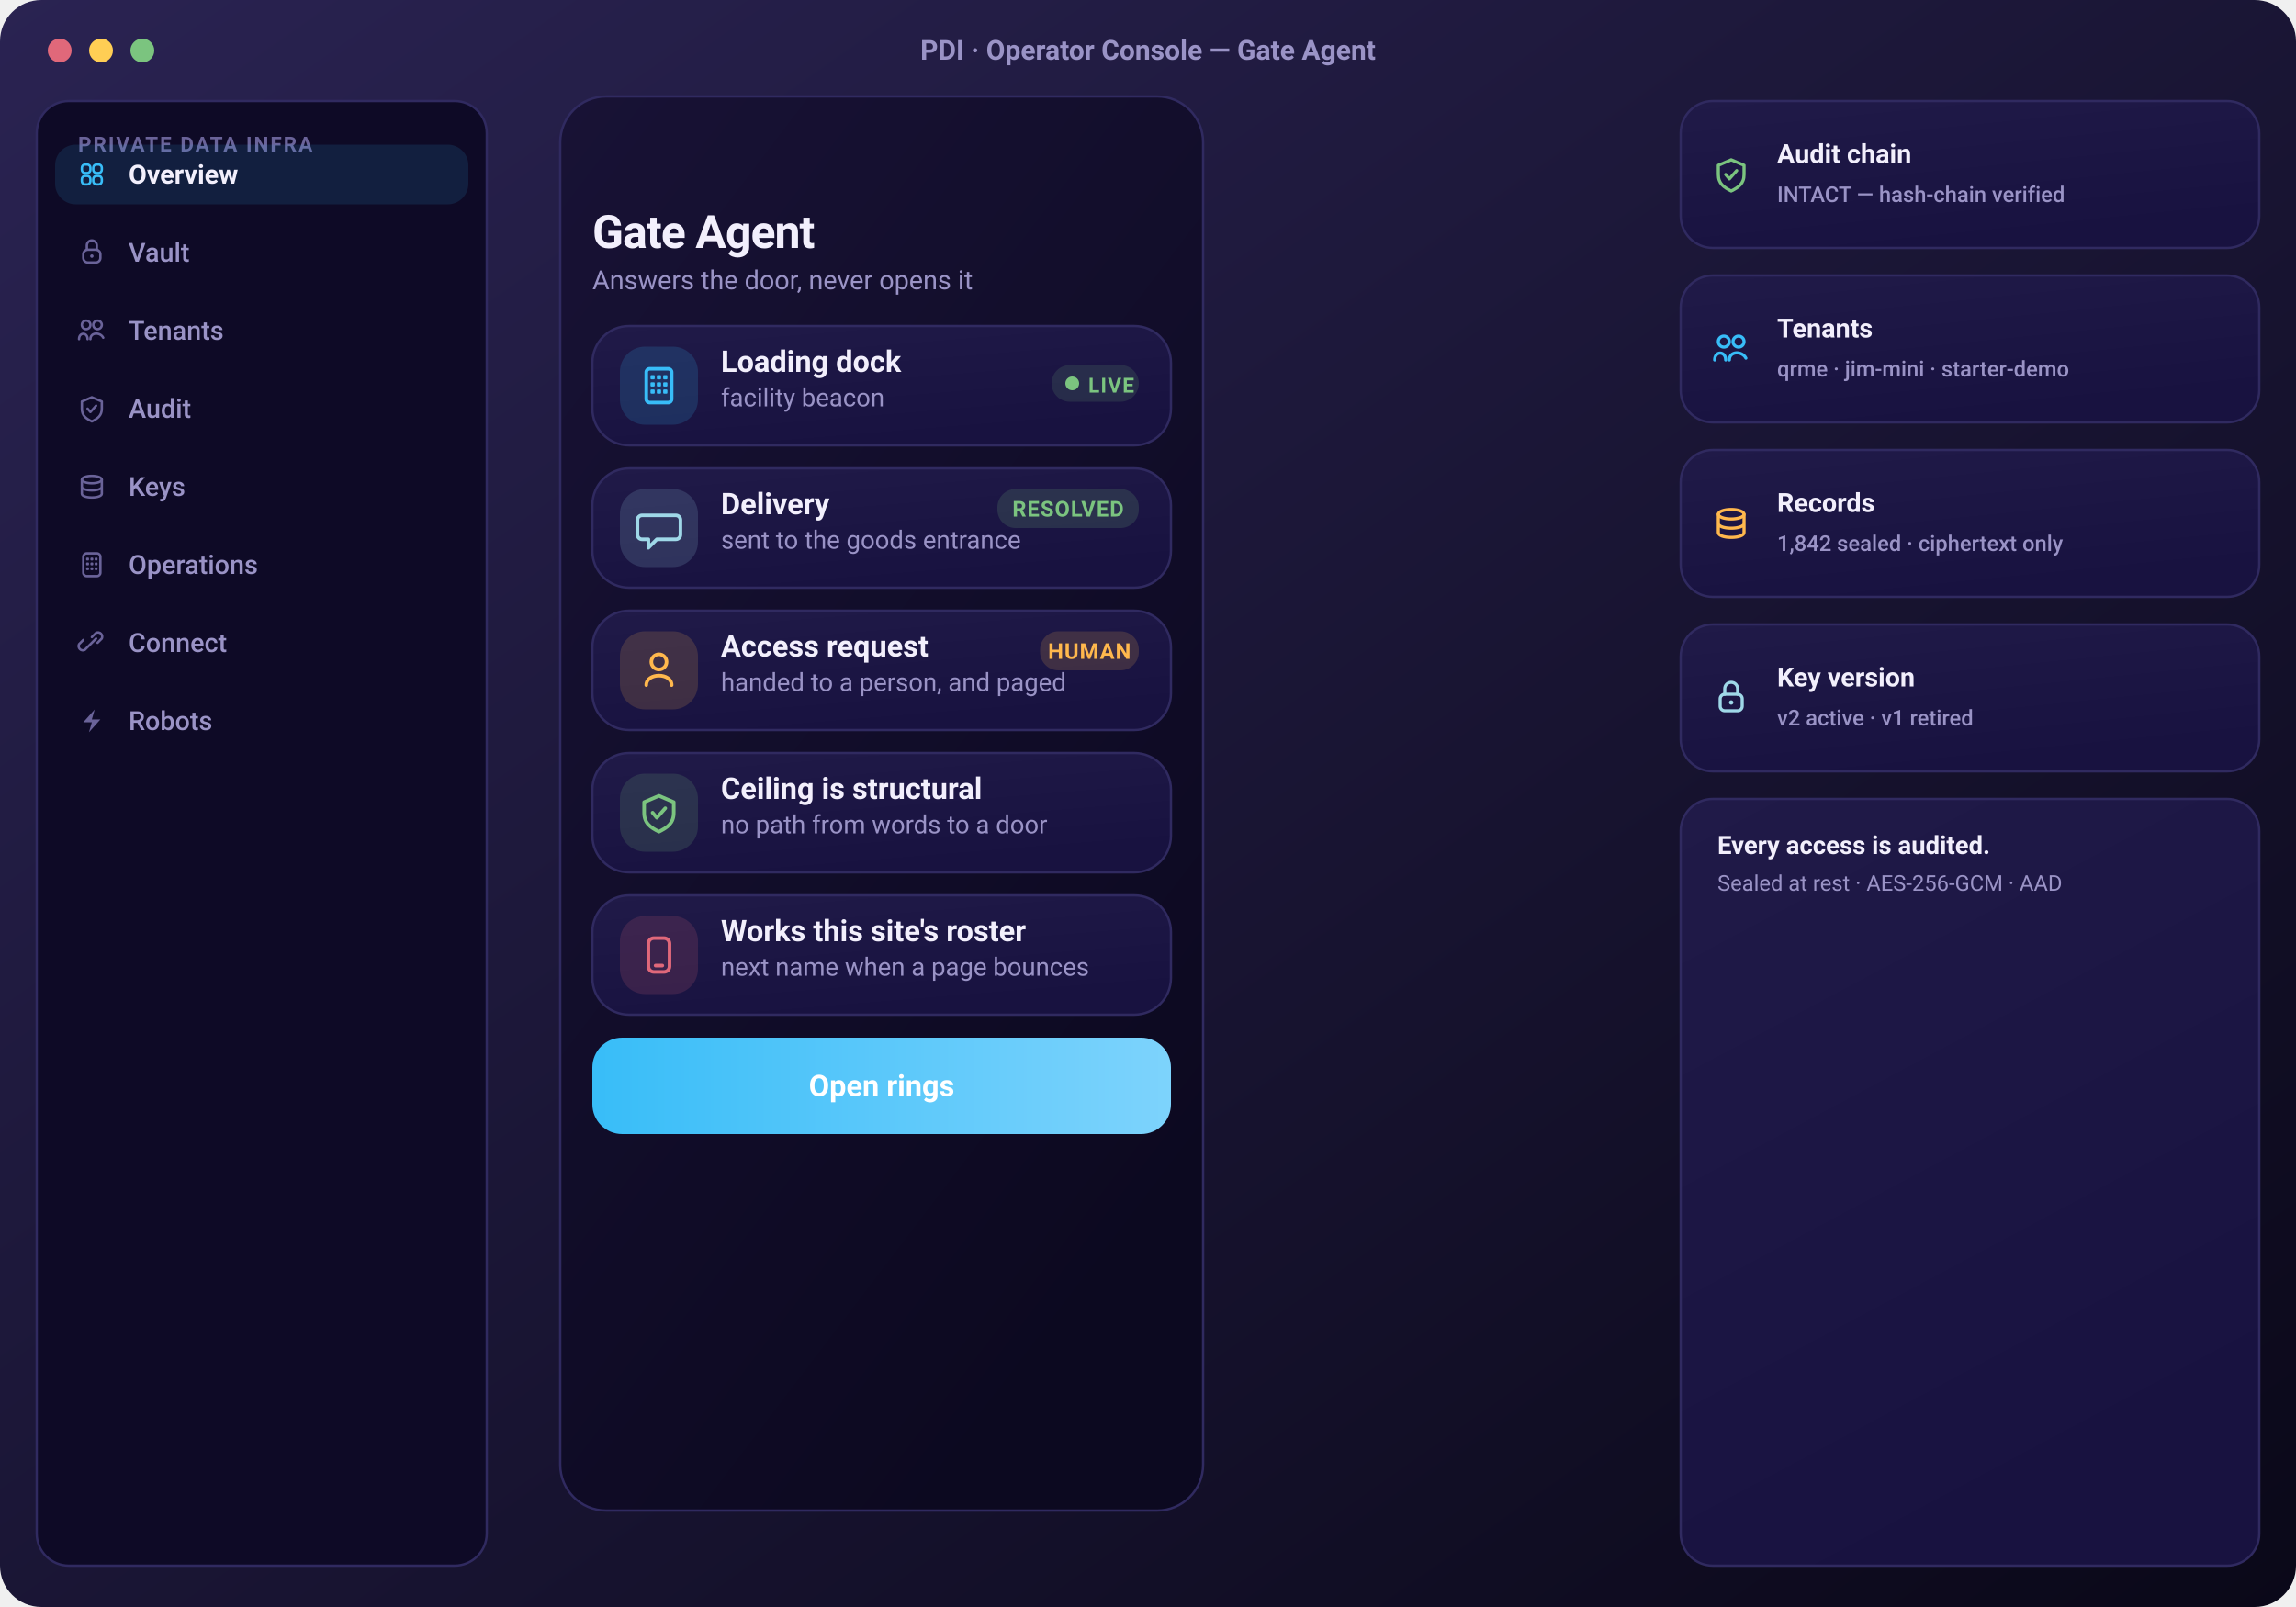
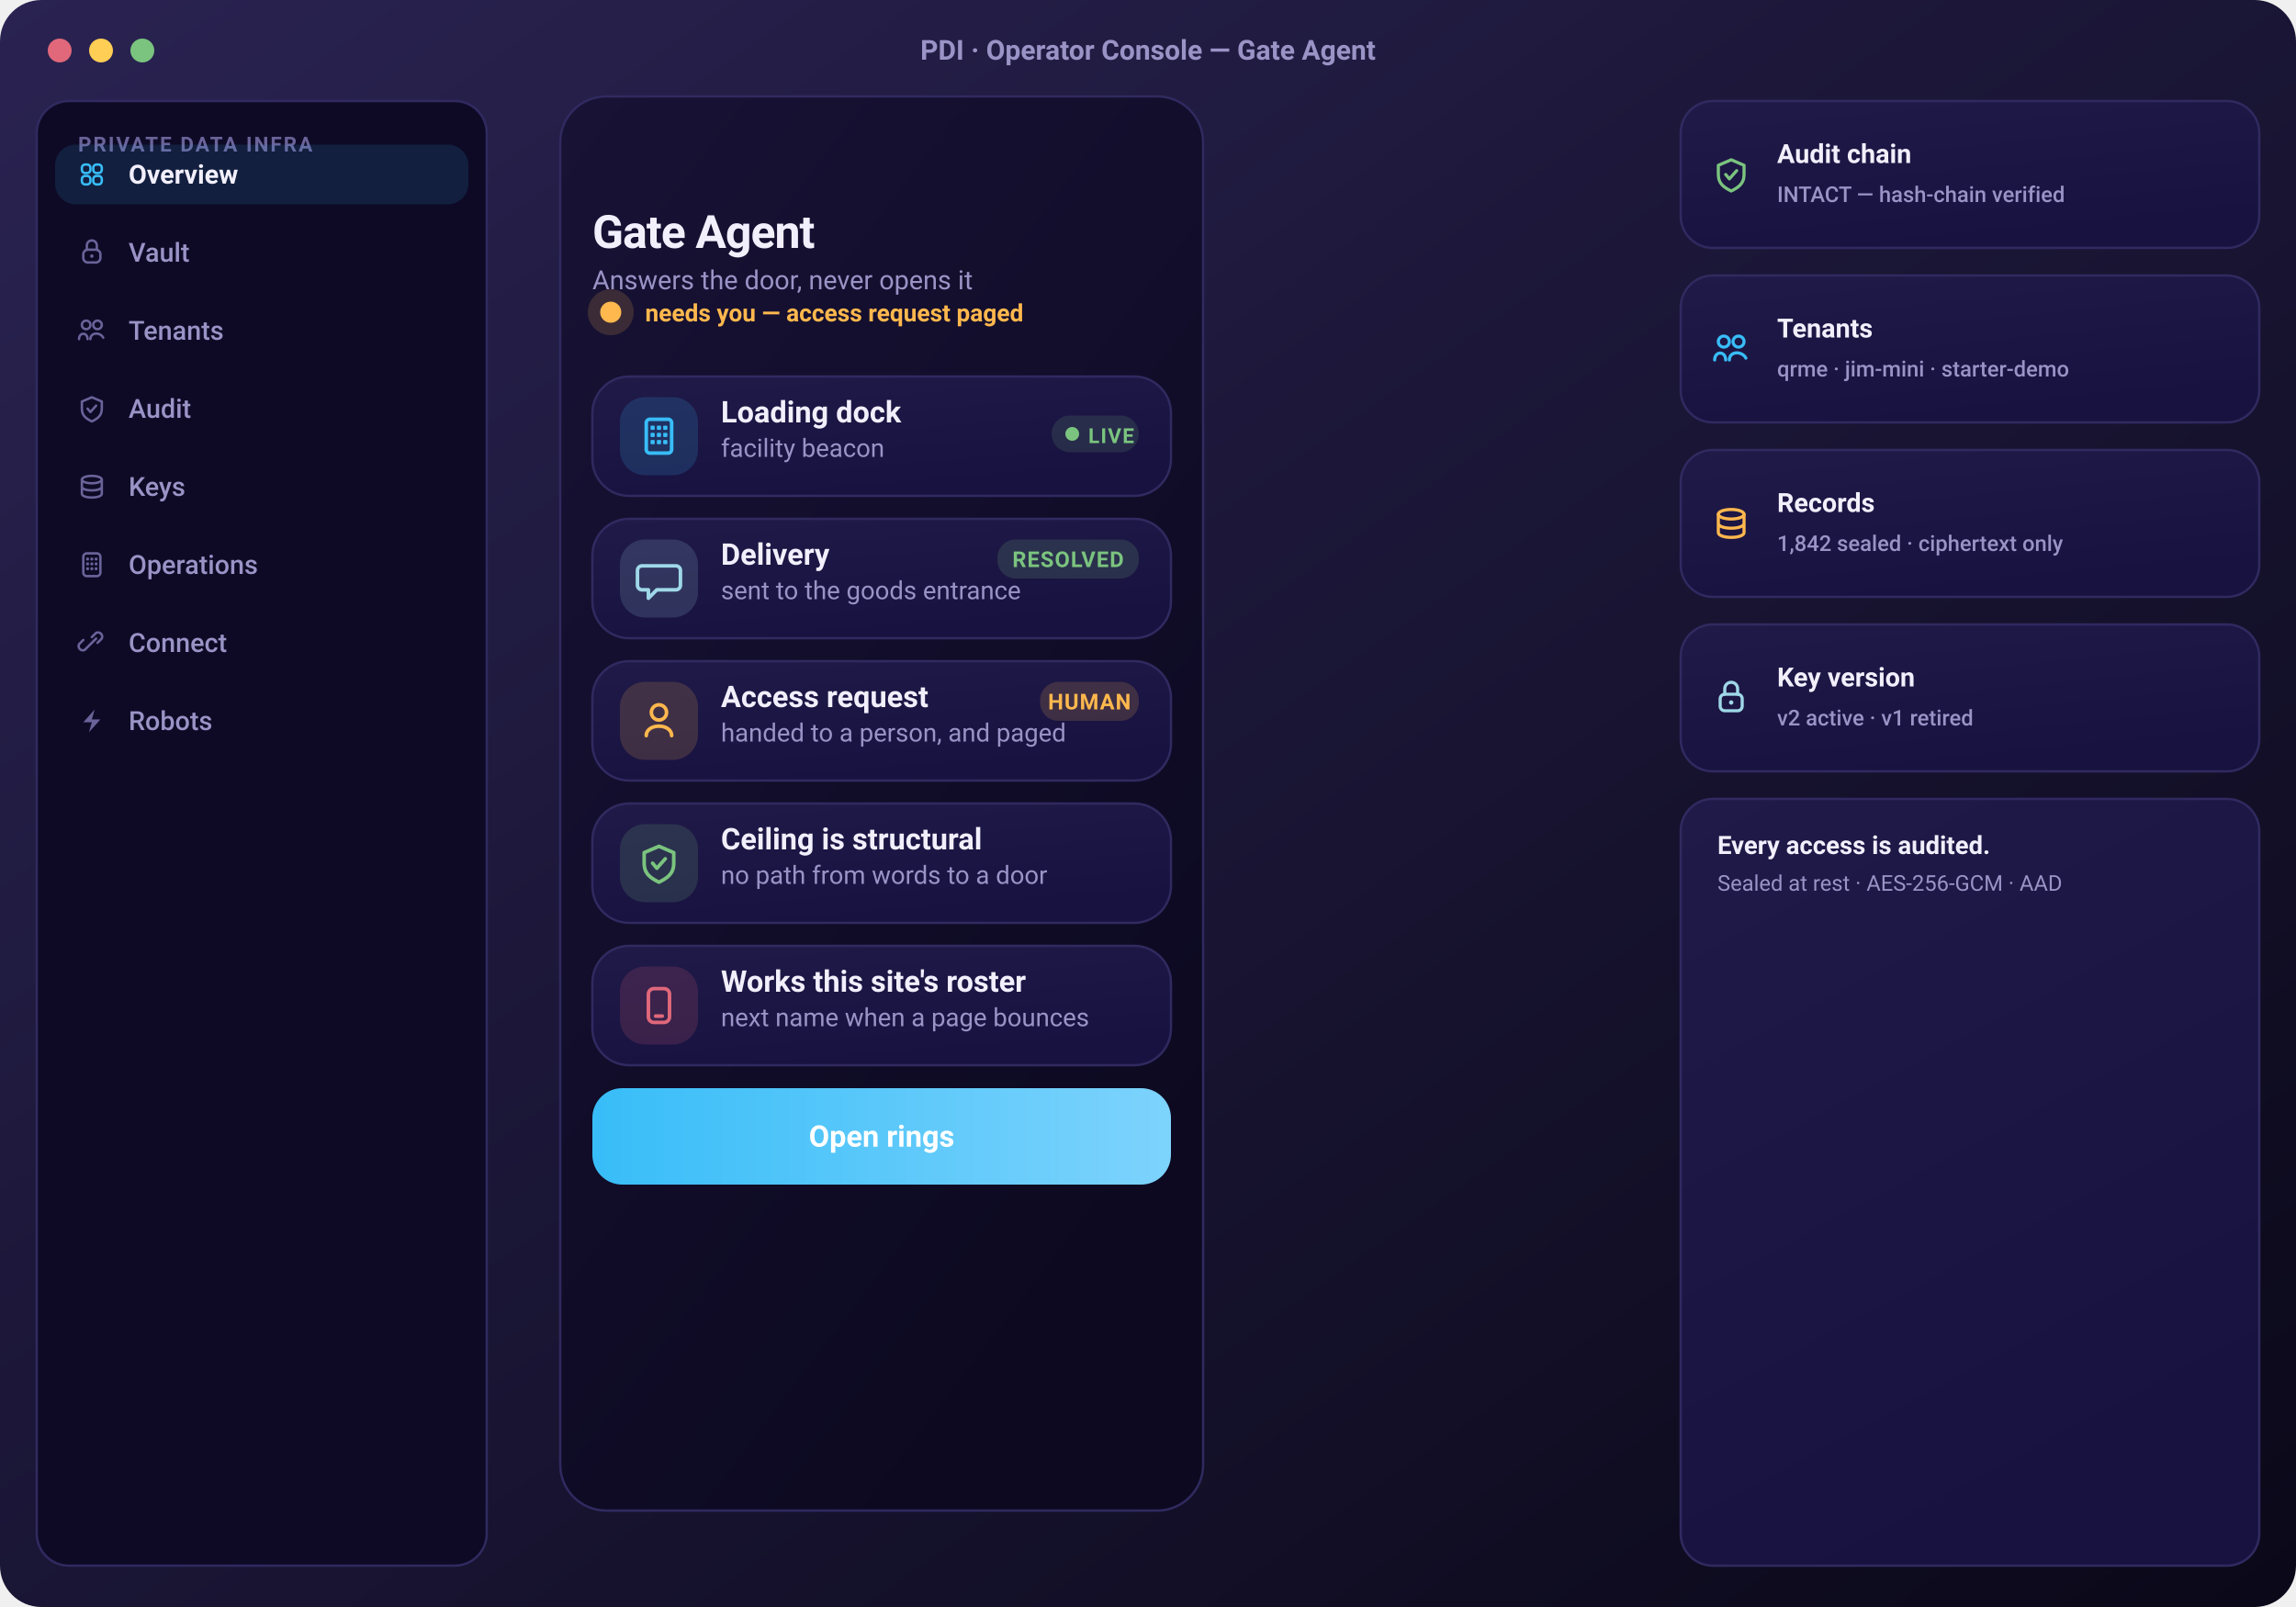
<svg xmlns="http://www.w3.org/2000/svg" width="1000" height="700" viewBox="0 0 1000 700" role="img" aria-label="Gate Agent console screen">
  <defs>
    <linearGradient id="gScr" x1="0" y1="0" x2="0.6" y2="1">
      <stop offset="0" stop-color="#181235" />
      <stop offset="1" stop-color="#0c0920" />
    </linearGradient>
    <linearGradient id="gFrame" x1="0" y1="0" x2="1" y2="1">
      <stop offset="0" stop-color="#2a2352" />
      <stop offset="1" stop-color="#0a0818" />
    </linearGradient>
    <linearGradient id="gCard" x1="0" y1="0" x2="0.4" y2="1">
      <stop offset="0" stop-color="#201a48" />
      <stop offset="1" stop-color="#181240" />
    </linearGradient>
    <linearGradient id="gBrand" x1="0" y1="0" x2="1" y2="0">
      <stop offset="0" stop-color="#38bdf8" />
      <stop offset="1" stop-color="#7dd3fc" />
    </linearGradient>
    <linearGradient id="gAmber" x1="0" y1="0" x2="1" y2="0">
      <stop offset="0" stop-color="#ffb84d" />
      <stop offset="1" stop-color="#ffd27a" />
    </linearGradient>
    <linearGradient id="mV" x1="0" y1="0" x2="1" y2="0">
      <stop offset="0" stop-color="#38bdf8" />
      <stop offset="1" stop-color="#7dd3fc" />
    </linearGradient>
    <linearGradient id="mA" x1="0" y1="0" x2="1" y2="0">
      <stop offset="0" stop-color="#ffb84d" />
      <stop offset="1" stop-color="#ff9f45" />
    </linearGradient>
    <linearGradient id="mG" x1="0" y1="0" x2="1" y2="0">
      <stop offset="0" stop-color="#5fb87a" />
      <stop offset="1" stop-color="#7bc47f" />
    </linearGradient>
    <linearGradient id="mC" x1="0" y1="0" x2="1" y2="0">
      <stop offset="0" stop-color="#6bb6d6" />
      <stop offset="1" stop-color="#9fd8e8" />
    </linearGradient>
    <radialGradient id="orb" cx="36%" cy="30%" r="78%">
      <stop offset="0" stop-color="#cbeeff" />
      <stop offset="38%" stop-color="#38bdf8" />
      <stop offset="78%" stop-color="#1f6fb2" />
      <stop offset="100%" stop-color="#0b2438" />
    </radialGradient>
    <radialGradient id="glow" cx="50%" cy="50%" r="50%">
      <stop offset="0" stop-color="#38bdf8" stop-opacity="0.5" />
      <stop offset="1" stop-color="#38bdf8" stop-opacity="0" />
    </radialGradient>
  </defs>
  <rect x="0.0" y="0.0" width="1000.0" height="700.0" rx="18" fill="url(#gFrame)" />
  <circle cx="26" cy="22" r="5.2" fill="#e0687a" />
  <circle cx="44" cy="22" r="5.2" fill="#ffce54" />
  <circle cx="62" cy="22" r="5.2" fill="#7bc47f" />
  <text x="500.0" y="26.0" font-family="-apple-system,BlinkMacSystemFont,'SF Pro Display','SF Pro Text','Segoe UI',Roboto,system-ui,sans-serif" font-size="12" font-weight="600" fill="#9a93c6" text-anchor="middle">PDI · Operator Console — Gate Agent</text>
  <rect x="16.0" y="44.0" width="196.0" height="638.0" rx="14" fill="#0e0a26" stroke="#302a60" stroke-width="1" />
  <text x="34.0" y="66.0" font-family="-apple-system,BlinkMacSystemFont,'SF Pro Display','SF Pro Text','Segoe UI',Roboto,system-ui,sans-serif" font-size="9" font-weight="700" fill="#6a6399" text-anchor="start" letter-spacing="0.8">PRIVATE DATA INFRA</text>
  <rect x="24.0" y="63.0" width="180.0" height="26.0" rx="9" fill="rgba(56,189,248,0.12)" />
  <rect x="35.66" y="71.66" width="3.72" height="3.72" rx="1.4" fill="none" stroke="#38bdf8" stroke-width="1.05" stroke-linecap="round" stroke-linejoin="round" />
  <rect x="40.62" y="71.66" width="3.72" height="3.72" rx="1.4" fill="none" stroke="#38bdf8" stroke-width="1.05" stroke-linecap="round" stroke-linejoin="round" />
  <rect x="35.66" y="76.62" width="3.72" height="3.72" rx="1.4" fill="none" stroke="#38bdf8" stroke-width="1.05" stroke-linecap="round" stroke-linejoin="round" />
  <rect x="40.62" y="76.62" width="3.72" height="3.72" rx="1.4" fill="none" stroke="#38bdf8" stroke-width="1.05" stroke-linecap="round" stroke-linejoin="round" />
  <text x="56.0" y="80.0" font-family="-apple-system,BlinkMacSystemFont,'SF Pro Display','SF Pro Text','Segoe UI',Roboto,system-ui,sans-serif" font-size="11.5" font-weight="650" fill="#f2effc" text-anchor="start">Overview</text>
  <rect x="36.28" y="108.76" width="7.44" height="5.58" rx="2" fill="none" stroke="#6a6399" stroke-width="1.05" stroke-linecap="round" stroke-linejoin="round" />
  <path d="M37.83 108.76 v-1.86 a2.17 2.17 0 0 1 4.34 0 v1.86" fill="none" stroke="#6a6399" stroke-width="1.05" stroke-linecap="round" stroke-linejoin="round" />
  <circle cx="40" cy="111.55" r="0.744" fill="#6a6399" />
  <text x="56.0" y="114.0" font-family="-apple-system,BlinkMacSystemFont,'SF Pro Display','SF Pro Text','Segoe UI',Roboto,system-ui,sans-serif" font-size="11.5" font-weight="500" fill="#9a93c6" text-anchor="start">Vault</text>
  <circle cx="37.52" cy="141.52" r="1.86" fill="none" stroke="#6a6399" stroke-width="1.05" stroke-linecap="round" stroke-linejoin="round" />
  <circle cx="42.48" cy="141.52" r="1.86" fill="none" stroke="#6a6399" stroke-width="1.05" stroke-linecap="round" stroke-linejoin="round" />
  <path d="M34.42 147.72 c0 -3.1 3.72 -3.1 3.72 0 M39.38 147.72 c0 -3.1 4.34 -3.1 5.58 -0.62" fill="none" stroke="#6a6399" stroke-width="1.05" stroke-linecap="round" stroke-linejoin="round" />
  <text x="56.0" y="148.0" font-family="-apple-system,BlinkMacSystemFont,'SF Pro Display','SF Pro Text','Segoe UI',Roboto,system-ui,sans-serif" font-size="11.5" font-weight="500" fill="#9a93c6" text-anchor="start">Tenants</text>
  <path d="M40 173.04 l4.34 1.86 v3.1 c0 3.1 -1.86 4.34 -4.34 5.58 c-2.48 -1.24 -4.34 -2.48 -4.34 -5.58 v-3.1 Z" fill="none" stroke="#6a6399" stroke-width="1.05" stroke-linecap="round" stroke-linejoin="round" />
  <path d="M38.14 178 l1.24 1.488 2.48 -2.79" fill="none" stroke="#6a6399" stroke-width="1.05" stroke-linecap="round" stroke-linejoin="round" />
  <text x="56.0" y="182.0" font-family="-apple-system,BlinkMacSystemFont,'SF Pro Display','SF Pro Text','Segoe UI',Roboto,system-ui,sans-serif" font-size="11.5" font-weight="500" fill="#9a93c6" text-anchor="start">Audit</text>
  <ellipse cx="40" cy="208.9" rx="4.34" ry="1.612" fill="none" stroke="#6a6399" stroke-width="1.05" stroke-linecap="round" stroke-linejoin="round" />
  <path d="M35.66 208.9 v6.2 c0 0.93 1.86 1.612 4.34 1.612 s4.34 -0.682 4.34 -1.612 v-6.2 M35.66 212 c0 0.93 1.86 1.612 4.34 1.612 s4.34 -0.682 4.34 -1.612" fill="none" stroke="#6a6399" stroke-width="1.05" stroke-linecap="round" stroke-linejoin="round" />
  <text x="56.0" y="216.0" font-family="-apple-system,BlinkMacSystemFont,'SF Pro Display','SF Pro Text','Segoe UI',Roboto,system-ui,sans-serif" font-size="11.5" font-weight="500" fill="#9a93c6" text-anchor="start">Keys</text>
  <rect x="36.28" y="241.04" width="7.44" height="9.92" rx="1.5" fill="none" stroke="#6a6399" stroke-width="1.05" stroke-linecap="round" stroke-linejoin="round" />
  <rect x="37.52" y="242.9" width="1.24" height="1.24" rx="0.4" fill="#6a6399" />
  <rect x="39.38" y="242.9" width="1.24" height="1.24" rx="0.4" fill="#6a6399" />
  <rect x="41.24" y="242.9" width="1.24" height="1.24" rx="0.4" fill="#6a6399" />
  <rect x="37.52" y="245.008" width="1.24" height="1.24" rx="0.4" fill="#6a6399" />
  <rect x="39.38" y="245.008" width="1.24" height="1.24" rx="0.4" fill="#6a6399" />
  <rect x="41.24" y="245.008" width="1.24" height="1.24" rx="0.4" fill="#6a6399" />
  <rect x="37.52" y="247.116" width="1.24" height="1.24" rx="0.4" fill="#6a6399" />
  <rect x="39.38" y="247.116" width="1.24" height="1.24" rx="0.4" fill="#6a6399" />
  <rect x="41.24" y="247.116" width="1.24" height="1.24" rx="0.4" fill="#6a6399" />
  <text x="56.0" y="250.0" font-family="-apple-system,BlinkMacSystemFont,'SF Pro Display','SF Pro Text','Segoe UI',Roboto,system-ui,sans-serif" font-size="11.5" font-weight="500" fill="#9a93c6" text-anchor="start">Operations</text>
  <path d="M38.76 281.24 l-1.86 1.86 a1.86 1.86 0 0 1 -2.48 -2.48 l1.86 -1.86 m3.72 -1.24 l1.86 -1.86 a1.86 1.86 0 0 1 2.48 2.48 l-1.86 1.86 M38.14 281.86 l3.72 -3.72" fill="none" stroke="#6a6399" stroke-width="1.05" stroke-linecap="round" stroke-linejoin="round" />
  <text x="56.0" y="284.0" font-family="-apple-system,BlinkMacSystemFont,'SF Pro Display','SF Pro Text','Segoe UI',Roboto,system-ui,sans-serif" font-size="11.5" font-weight="500" fill="#9a93c6" text-anchor="start">Connect</text>
  <path d="M41.24 309.04 L36.28 314.62 L40 314.62 L38.76 318.96 L43.72 313.38 L40 313.38 Z" fill="#6a6399" />
  <text x="56.0" y="318.0" font-family="-apple-system,BlinkMacSystemFont,'SF Pro Display','SF Pro Text','Segoe UI',Roboto,system-ui,sans-serif" font-size="11.5" font-weight="500" fill="#9a93c6" text-anchor="start">Robots</text>
  <rect x="732.0" y="44.0" width="252.0" height="64.0" rx="14" fill="url(#gCard)" stroke="#302a60" stroke-width="1" />
  <path d="M754 69.6 l5.6 2.4 v4.0 c0 4.0 -2.4 5.6 -5.6 7.2 c-3.2 -1.6 -5.6 -3.2 -5.6 -7.2 v-4.0 Z" fill="none" stroke="#7bc47f" stroke-width="1.36" stroke-linecap="round" stroke-linejoin="round" />
  <path d="M751.6 76 l1.6 1.92 3.2 -3.6" fill="none" stroke="#7bc47f" stroke-width="1.36" stroke-linecap="round" stroke-linejoin="round" />
  <text x="774.0" y="71.0" font-family="-apple-system,BlinkMacSystemFont,'SF Pro Display','SF Pro Text','Segoe UI',Roboto,system-ui,sans-serif" font-size="11.5" font-weight="700" fill="#f2effc" text-anchor="start">Audit chain</text>
  <text x="774.0" y="88.0" font-family="-apple-system,BlinkMacSystemFont,'SF Pro Display','SF Pro Text','Segoe UI',Roboto,system-ui,sans-serif" font-size="9.5" font-weight="500" fill="#9a93c6" text-anchor="start">INTACT — hash-chain verified</text>
  <rect x="732.0" y="120.0" width="252.0" height="64.0" rx="14" fill="url(#gCard)" stroke="#302a60" stroke-width="1" />
  <circle cx="750.8" cy="148.8" r="2.4" fill="none" stroke="#38bdf8" stroke-width="1.36" stroke-linecap="round" stroke-linejoin="round" />
  <circle cx="757.2" cy="148.8" r="2.4" fill="none" stroke="#38bdf8" stroke-width="1.36" stroke-linecap="round" stroke-linejoin="round" />
  <path d="M746.8 156.8 c0 -4.0 4.8 -4.0 4.8 0 M753.2 156.8 c0 -4.0 5.6 -4.0 7.2 -0.8" fill="none" stroke="#38bdf8" stroke-width="1.36" stroke-linecap="round" stroke-linejoin="round" />
  <text x="774.0" y="147.0" font-family="-apple-system,BlinkMacSystemFont,'SF Pro Display','SF Pro Text','Segoe UI',Roboto,system-ui,sans-serif" font-size="11.5" font-weight="700" fill="#f2effc" text-anchor="start">Tenants</text>
  <text x="774.0" y="164.0" font-family="-apple-system,BlinkMacSystemFont,'SF Pro Display','SF Pro Text','Segoe UI',Roboto,system-ui,sans-serif" font-size="9.5" font-weight="500" fill="#9a93c6" text-anchor="start">qrme · jim-mini · starter-demo</text>
  <rect x="732.0" y="196.0" width="252.0" height="64.0" rx="14" fill="url(#gCard)" stroke="#302a60" stroke-width="1" />
  <ellipse cx="754" cy="224.0" rx="5.6" ry="2.08" fill="none" stroke="#ffb84d" stroke-width="1.36" stroke-linecap="round" stroke-linejoin="round" />
  <path d="M748.4 224.0 v8.0 c0 1.2 2.4 2.08 5.6 2.08 s5.6 -0.88 5.6 -2.08 v-8.0 M748.4 228 c0 1.2 2.4 2.08 5.6 2.08 s5.6 -0.88 5.6 -2.08" fill="none" stroke="#ffb84d" stroke-width="1.36" stroke-linecap="round" stroke-linejoin="round" />
  <text x="774.0" y="223.0" font-family="-apple-system,BlinkMacSystemFont,'SF Pro Display','SF Pro Text','Segoe UI',Roboto,system-ui,sans-serif" font-size="11.5" font-weight="700" fill="#f2effc" text-anchor="start">Records</text>
  <text x="774.0" y="240.0" font-family="-apple-system,BlinkMacSystemFont,'SF Pro Display','SF Pro Text','Segoe UI',Roboto,system-ui,sans-serif" font-size="9.5" font-weight="500" fill="#9a93c6" text-anchor="start">1,842 sealed · ciphertext only</text>
  <rect x="732.0" y="272.0" width="252.0" height="64.0" rx="14" fill="url(#gCard)" stroke="#302a60" stroke-width="1" />
  <rect x="749.2" y="302.4" width="9.6" height="7.2" rx="2" fill="none" stroke="#9fd8e8" stroke-width="1.36" stroke-linecap="round" stroke-linejoin="round" />
  <path d="M751.2 302.4 v-2.4 a2.8 2.8 0 0 1 5.6 0 v2.4" fill="none" stroke="#9fd8e8" stroke-width="1.36" stroke-linecap="round" stroke-linejoin="round" />
  <circle cx="754" cy="306.0" r="0.96" fill="#9fd8e8" />
  <text x="774.0" y="299.0" font-family="-apple-system,BlinkMacSystemFont,'SF Pro Display','SF Pro Text','Segoe UI',Roboto,system-ui,sans-serif" font-size="11.5" font-weight="700" fill="#f2effc" text-anchor="start">Key version</text>
  <text x="774.0" y="316.0" font-family="-apple-system,BlinkMacSystemFont,'SF Pro Display','SF Pro Text','Segoe UI',Roboto,system-ui,sans-serif" font-size="9.5" font-weight="500" fill="#9a93c6" text-anchor="start">v2 active · v1 retired</text>
  <rect x="732.0" y="348.0" width="252.0" height="334.0" rx="14" fill="url(#gCard)" stroke="#302a60" stroke-width="1" />
  <text x="748.0" y="372.0" font-family="-apple-system,BlinkMacSystemFont,'SF Pro Display','SF Pro Text','Segoe UI',Roboto,system-ui,sans-serif" font-size="11" font-weight="650" fill="#f2effc" text-anchor="start">Every access is audited.</text>
  <text x="748.0" y="388.0" font-family="-apple-system,BlinkMacSystemFont,'SF Pro Display','SF Pro Text','Segoe UI',Roboto,system-ui,sans-serif" font-size="9.5" font-weight="400" fill="#9a93c6" text-anchor="start">Sealed at rest · AES-256-GCM · AAD</text>
  <g transform="translate(224, 20)">
    <rect x="20.0" y="22.0" width="280.0" height="616.0" rx="20" fill="url(#gScr)" stroke="#302a60" stroke-width="1" />
    <text x="34.0" y="88.0" font-family="-apple-system,BlinkMacSystemFont,'SF Pro Display','SF Pro Text','Segoe UI',Roboto,system-ui,sans-serif" font-size="20" font-weight="700" fill="#f2effc" text-anchor="start" letter-spacing="-0.4">Gate Agent</text>
    <text x="34.0" y="106.0" font-family="-apple-system,BlinkMacSystemFont,'SF Pro Display','SF Pro Text','Segoe UI',Roboto,system-ui,sans-serif" font-size="11.5" font-weight="400" fill="#9a93c6" text-anchor="start">Answers the door, never opens it</text>
-     <rect x="34.0" y="122.0" width="252.0" height="52.0" rx="16" fill="url(#gCard)" stroke="#302a60" stroke-width="1" />
-     <rect x="46.0" y="131.0" width="34.0" height="34.0" rx="11" fill="rgba(56,189,248,0.16)" />
-     <rect x="57.48" y="140.64" width="11.04" height="14.72" rx="1.5" fill="none" stroke="#38bdf8" stroke-width="1.56" stroke-linecap="round" stroke-linejoin="round" />
-     <rect x="59.32" y="143.4" width="1.84" height="1.84" rx="0.4" fill="#38bdf8" />
-     <rect x="62.08" y="143.4" width="1.84" height="1.84" rx="0.4" fill="#38bdf8" />
-     <rect x="64.84" y="143.4" width="1.84" height="1.84" rx="0.4" fill="#38bdf8" />
-     <rect x="59.32" y="146.528" width="1.84" height="1.84" rx="0.4" fill="#38bdf8" />
-     <rect x="62.08" y="146.528" width="1.84" height="1.84" rx="0.4" fill="#38bdf8" />
-     <rect x="64.84" y="146.528" width="1.84" height="1.84" rx="0.4" fill="#38bdf8" />
-     <rect x="59.32" y="149.656" width="1.84" height="1.84" rx="0.4" fill="#38bdf8" />
-     <rect x="62.08" y="149.656" width="1.84" height="1.84" rx="0.4" fill="#38bdf8" />
-     <rect x="64.84" y="149.656" width="1.84" height="1.84" rx="0.4" fill="#38bdf8" />
-     <text x="90.0" y="142.0" font-family="-apple-system,BlinkMacSystemFont,'SF Pro Display','SF Pro Text','Segoe UI',Roboto,system-ui,sans-serif" font-size="13" font-weight="600" fill="#f2effc" text-anchor="start">Loading dock</text>
-     <text x="90.0" y="157.0" font-family="-apple-system,BlinkMacSystemFont,'SF Pro Display','SF Pro Text','Segoe UI',Roboto,system-ui,sans-serif" font-size="11" font-weight="400" fill="#9a93c6" text-anchor="start">facility beacon</text>
-     <rect x="234.0" y="139.0" width="38.0" height="16.0" rx="8" fill="rgba(123,196,127,0.14)" />
-     <circle cx="243.0" cy="147.0" r="3" fill="#7bc47f" />
-     <text x="250.0" y="151.0" font-family="-apple-system,BlinkMacSystemFont,'SF Pro Display','SF Pro Text','Segoe UI',Roboto,system-ui,sans-serif" font-size="9" font-weight="700" fill="#7bc47f" text-anchor="start" letter-spacing="0.5">LIVE</text>
-     <rect x="34.0" y="184.0" width="252.0" height="52.0" rx="16" fill="url(#gCard)" stroke="#302a60" stroke-width="1" />
-     <rect x="46.0" y="193.0" width="34.0" height="34.0" rx="11" fill="rgba(159,216,232,0.16)" />
-     <path d="M55.64 204.48 h14.72 a2 2 0 0 1 2 2 v6.44 a2 2 0 0 1 -2 2 h-8.28 l-3.68 3.68 v-3.68 h-2.76 a2 2 0 0 1 -2 -2 v-6.44 a2 2 0 0 1 2 -2 Z" fill="none" stroke="#9fd8e8" stroke-width="1.56" stroke-linecap="round" stroke-linejoin="round" />
-     <text x="90.0" y="204.0" font-family="-apple-system,BlinkMacSystemFont,'SF Pro Display','SF Pro Text','Segoe UI',Roboto,system-ui,sans-serif" font-size="13" font-weight="600" fill="#f2effc" text-anchor="start">Delivery</text>
-     <text x="90.0" y="219.0" font-family="-apple-system,BlinkMacSystemFont,'SF Pro Display','SF Pro Text','Segoe UI',Roboto,system-ui,sans-serif" font-size="11" font-weight="400" fill="#9a93c6" text-anchor="start">sent to the goods entrance</text>
-     <rect x="210.4" y="193.0" width="61.6" height="17.0" rx="8" fill="rgba(123,196,127,0.16)" />
-     <text x="241.2" y="205.0" font-family="-apple-system,BlinkMacSystemFont,'SF Pro Display','SF Pro Text','Segoe UI',Roboto,system-ui,sans-serif" font-size="9.5" font-weight="700" fill="#7bc47f" text-anchor="middle" letter-spacing="0.4">RESOLVED</text>
-     <rect x="34.0" y="246.0" width="252.0" height="52.0" rx="16" fill="url(#gCard)" stroke="#302a60" stroke-width="1" />
-     <rect x="46.0" y="255.0" width="34.0" height="34.0" rx="11" fill="rgba(255,184,77,0.16)" />
-     <circle cx="63" cy="268.32" r="3.312" fill="none" stroke="#ffb84d" stroke-width="1.56" stroke-linecap="round" stroke-linejoin="round" />
-     <path d="M57.48 278.44 c0 -5.52 11.04 -5.52 11.04 0" fill="none" stroke="#ffb84d" stroke-width="1.56" stroke-linecap="round" stroke-linejoin="round" />
-     <text x="90.0" y="266.0" font-family="-apple-system,BlinkMacSystemFont,'SF Pro Display','SF Pro Text','Segoe UI',Roboto,system-ui,sans-serif" font-size="13" font-weight="600" fill="#f2effc" text-anchor="start">Access request</text>
-     <text x="90.0" y="281.0" font-family="-apple-system,BlinkMacSystemFont,'SF Pro Display','SF Pro Text','Segoe UI',Roboto,system-ui,sans-serif" font-size="11" font-weight="400" fill="#9a93c6" text-anchor="start">handed to a person, and paged</text>
-     <rect x="229.0" y="255.0" width="43.0" height="17.0" rx="8" fill="rgba(255,184,77,0.16)" />
-     <text x="250.5" y="267.0" font-family="-apple-system,BlinkMacSystemFont,'SF Pro Display','SF Pro Text','Segoe UI',Roboto,system-ui,sans-serif" font-size="9.5" font-weight="700" fill="#ffb84d" text-anchor="middle" letter-spacing="0.4">HUMAN</text>
-     <rect x="34.0" y="308.0" width="252.0" height="52.0" rx="16" fill="url(#gCard)" stroke="#302a60" stroke-width="1" />
-     <rect x="46.0" y="317.0" width="34.0" height="34.0" rx="11" fill="rgba(123,196,127,0.16)" />
-     <path d="M63 326.64 l6.44 2.76 v4.6 c0 4.6 -2.76 6.44 -6.44 8.28 c-3.68 -1.84 -6.44 -3.68 -6.44 -8.28 v-4.6 Z" fill="none" stroke="#7bc47f" stroke-width="1.56" stroke-linecap="round" stroke-linejoin="round" />
-     <path d="M60.24 334.0 l1.84 2.208 3.68 -4.14" fill="none" stroke="#7bc47f" stroke-width="1.56" stroke-linecap="round" stroke-linejoin="round" />
-     <text x="90.0" y="328.0" font-family="-apple-system,BlinkMacSystemFont,'SF Pro Display','SF Pro Text','Segoe UI',Roboto,system-ui,sans-serif" font-size="13" font-weight="600" fill="#f2effc" text-anchor="start">Ceiling is structural</text>
-     <text x="90.0" y="343.0" font-family="-apple-system,BlinkMacSystemFont,'SF Pro Display','SF Pro Text','Segoe UI',Roboto,system-ui,sans-serif" font-size="11" font-weight="400" fill="#9a93c6" text-anchor="start">no path from words to a door</text>
-     <rect x="34.0" y="370.0" width="252.0" height="52.0" rx="16" fill="url(#gCard)" stroke="#302a60" stroke-width="1" />
-     <rect x="46.0" y="379.0" width="34.0" height="34.0" rx="11" fill="rgba(224,104,122,0.16)" />
-     <rect x="58.4" y="388.64" width="9.2" height="14.72" rx="2.4" fill="none" stroke="#e0687a" stroke-width="1.56" stroke-linecap="round" stroke-linejoin="round" />
-     <path d="M61.528 400.6 h2.944" fill="none" stroke="#e0687a" stroke-width="1.56" stroke-linecap="round" stroke-linejoin="round" />
-     <text x="90.0" y="390.0" font-family="-apple-system,BlinkMacSystemFont,'SF Pro Display','SF Pro Text','Segoe UI',Roboto,system-ui,sans-serif" font-size="13" font-weight="600" fill="#f2effc" text-anchor="start">Works this site's roster</text>
-     <text x="90.0" y="405.0" font-family="-apple-system,BlinkMacSystemFont,'SF Pro Display','SF Pro Text','Segoe UI',Roboto,system-ui,sans-serif" font-size="11" font-weight="400" fill="#9a93c6" text-anchor="start">next name when a page bounces</text>
-     <rect x="34.0" y="432.0" width="252.0" height="42.0" rx="13" fill="url(#gBrand)" />
-     <text x="160.0" y="457.5" font-family="-apple-system,BlinkMacSystemFont,'SF Pro Display','SF Pro Text','Segoe UI',Roboto,system-ui,sans-serif" font-size="13" font-weight="700" fill="#fff" text-anchor="middle">Open rings</text>
+     <circle cx="42" cy="116" r="10" fill="rgba(255,184,77,0.16)" />
+     <circle cx="42" cy="116" r="4.6" fill="#ffb84d" />
+     <text x="57.0" y="120.0" font-family="-apple-system,BlinkMacSystemFont,'SF Pro Display','SF Pro Text','Segoe UI',Roboto,system-ui,sans-serif" font-size="10.5" font-weight="700" fill="#ffb84d" text-anchor="start">needs you — access request paged</text>
+     <rect x="34.0" y="144.0" width="252.0" height="52.0" rx="16" fill="url(#gCard)" stroke="#302a60" stroke-width="1" />
+     <rect x="46.0" y="153.0" width="34.0" height="34.0" rx="11" fill="rgba(56,189,248,0.16)" />
+     <rect x="57.48" y="162.64" width="11.04" height="14.72" rx="1.5" fill="none" stroke="#38bdf8" stroke-width="1.56" stroke-linecap="round" stroke-linejoin="round" />
+     <rect x="59.32" y="165.4" width="1.84" height="1.84" rx="0.4" fill="#38bdf8" />
+     <rect x="62.08" y="165.4" width="1.84" height="1.84" rx="0.4" fill="#38bdf8" />
+     <rect x="64.84" y="165.4" width="1.84" height="1.84" rx="0.4" fill="#38bdf8" />
+     <rect x="59.32" y="168.528" width="1.84" height="1.84" rx="0.4" fill="#38bdf8" />
+     <rect x="62.08" y="168.528" width="1.84" height="1.84" rx="0.4" fill="#38bdf8" />
+     <rect x="64.84" y="168.528" width="1.84" height="1.84" rx="0.4" fill="#38bdf8" />
+     <rect x="59.32" y="171.656" width="1.84" height="1.84" rx="0.4" fill="#38bdf8" />
+     <rect x="62.08" y="171.656" width="1.84" height="1.84" rx="0.4" fill="#38bdf8" />
+     <rect x="64.84" y="171.656" width="1.84" height="1.84" rx="0.4" fill="#38bdf8" />
+     <text x="90.0" y="164.0" font-family="-apple-system,BlinkMacSystemFont,'SF Pro Display','SF Pro Text','Segoe UI',Roboto,system-ui,sans-serif" font-size="13" font-weight="600" fill="#f2effc" text-anchor="start">Loading dock</text>
+     <text x="90.0" y="179.0" font-family="-apple-system,BlinkMacSystemFont,'SF Pro Display','SF Pro Text','Segoe UI',Roboto,system-ui,sans-serif" font-size="11" font-weight="400" fill="#9a93c6" text-anchor="start">facility beacon</text>
+     <rect x="234.0" y="161.0" width="38.0" height="16.0" rx="8" fill="rgba(123,196,127,0.14)" />
+     <circle cx="243.0" cy="169.0" r="3" fill="#7bc47f" />
+     <text x="250.0" y="173.0" font-family="-apple-system,BlinkMacSystemFont,'SF Pro Display','SF Pro Text','Segoe UI',Roboto,system-ui,sans-serif" font-size="9" font-weight="700" fill="#7bc47f" text-anchor="start" letter-spacing="0.5">LIVE</text>
+     <rect x="34.0" y="206.0" width="252.0" height="52.0" rx="16" fill="url(#gCard)" stroke="#302a60" stroke-width="1" />
+     <rect x="46.0" y="215.0" width="34.0" height="34.0" rx="11" fill="rgba(159,216,232,0.16)" />
+     <path d="M55.64 226.48 h14.72 a2 2 0 0 1 2 2 v6.44 a2 2 0 0 1 -2 2 h-8.28 l-3.68 3.68 v-3.68 h-2.76 a2 2 0 0 1 -2 -2 v-6.44 a2 2 0 0 1 2 -2 Z" fill="none" stroke="#9fd8e8" stroke-width="1.56" stroke-linecap="round" stroke-linejoin="round" />
+     <text x="90.0" y="226.0" font-family="-apple-system,BlinkMacSystemFont,'SF Pro Display','SF Pro Text','Segoe UI',Roboto,system-ui,sans-serif" font-size="13" font-weight="600" fill="#f2effc" text-anchor="start">Delivery</text>
+     <text x="90.0" y="241.0" font-family="-apple-system,BlinkMacSystemFont,'SF Pro Display','SF Pro Text','Segoe UI',Roboto,system-ui,sans-serif" font-size="11" font-weight="400" fill="#9a93c6" text-anchor="start">sent to the goods entrance</text>
+     <rect x="210.4" y="215.0" width="61.6" height="17.0" rx="8" fill="rgba(123,196,127,0.16)" />
+     <text x="241.2" y="227.0" font-family="-apple-system,BlinkMacSystemFont,'SF Pro Display','SF Pro Text','Segoe UI',Roboto,system-ui,sans-serif" font-size="9.5" font-weight="700" fill="#7bc47f" text-anchor="middle" letter-spacing="0.4">RESOLVED</text>
+     <rect x="34.0" y="268.0" width="252.0" height="52.0" rx="16" fill="url(#gCard)" stroke="#302a60" stroke-width="1" />
+     <rect x="46.0" y="277.0" width="34.0" height="34.0" rx="11" fill="rgba(255,184,77,0.16)" />
+     <circle cx="63" cy="290.32" r="3.312" fill="none" stroke="#ffb84d" stroke-width="1.56" stroke-linecap="round" stroke-linejoin="round" />
+     <path d="M57.48 300.44 c0 -5.52 11.04 -5.52 11.04 0" fill="none" stroke="#ffb84d" stroke-width="1.56" stroke-linecap="round" stroke-linejoin="round" />
+     <text x="90.0" y="288.0" font-family="-apple-system,BlinkMacSystemFont,'SF Pro Display','SF Pro Text','Segoe UI',Roboto,system-ui,sans-serif" font-size="13" font-weight="600" fill="#f2effc" text-anchor="start">Access request</text>
+     <text x="90.0" y="303.0" font-family="-apple-system,BlinkMacSystemFont,'SF Pro Display','SF Pro Text','Segoe UI',Roboto,system-ui,sans-serif" font-size="11" font-weight="400" fill="#9a93c6" text-anchor="start">handed to a person, and paged</text>
+     <rect x="229.0" y="277.0" width="43.0" height="17.0" rx="8" fill="rgba(255,184,77,0.16)" />
+     <text x="250.5" y="289.0" font-family="-apple-system,BlinkMacSystemFont,'SF Pro Display','SF Pro Text','Segoe UI',Roboto,system-ui,sans-serif" font-size="9.5" font-weight="700" fill="#ffb84d" text-anchor="middle" letter-spacing="0.4">HUMAN</text>
+     <rect x="34.0" y="330.0" width="252.0" height="52.0" rx="16" fill="url(#gCard)" stroke="#302a60" stroke-width="1" />
+     <rect x="46.0" y="339.0" width="34.0" height="34.0" rx="11" fill="rgba(123,196,127,0.16)" />
+     <path d="M63 348.64 l6.44 2.76 v4.6 c0 4.6 -2.76 6.44 -6.44 8.28 c-3.68 -1.84 -6.44 -3.68 -6.44 -8.28 v-4.6 Z" fill="none" stroke="#7bc47f" stroke-width="1.56" stroke-linecap="round" stroke-linejoin="round" />
+     <path d="M60.24 356.0 l1.84 2.208 3.68 -4.14" fill="none" stroke="#7bc47f" stroke-width="1.56" stroke-linecap="round" stroke-linejoin="round" />
+     <text x="90.0" y="350.0" font-family="-apple-system,BlinkMacSystemFont,'SF Pro Display','SF Pro Text','Segoe UI',Roboto,system-ui,sans-serif" font-size="13" font-weight="600" fill="#f2effc" text-anchor="start">Ceiling is structural</text>
+     <text x="90.0" y="365.0" font-family="-apple-system,BlinkMacSystemFont,'SF Pro Display','SF Pro Text','Segoe UI',Roboto,system-ui,sans-serif" font-size="11" font-weight="400" fill="#9a93c6" text-anchor="start">no path from words to a door</text>
+     <rect x="34.0" y="392.0" width="252.0" height="52.0" rx="16" fill="url(#gCard)" stroke="#302a60" stroke-width="1" />
+     <rect x="46.0" y="401.0" width="34.0" height="34.0" rx="11" fill="rgba(224,104,122,0.16)" />
+     <rect x="58.4" y="410.64" width="9.2" height="14.72" rx="2.4" fill="none" stroke="#e0687a" stroke-width="1.56" stroke-linecap="round" stroke-linejoin="round" />
+     <path d="M61.528 422.6 h2.944" fill="none" stroke="#e0687a" stroke-width="1.56" stroke-linecap="round" stroke-linejoin="round" />
+     <text x="90.0" y="412.0" font-family="-apple-system,BlinkMacSystemFont,'SF Pro Display','SF Pro Text','Segoe UI',Roboto,system-ui,sans-serif" font-size="13" font-weight="600" fill="#f2effc" text-anchor="start">Works this site's roster</text>
+     <text x="90.0" y="427.0" font-family="-apple-system,BlinkMacSystemFont,'SF Pro Display','SF Pro Text','Segoe UI',Roboto,system-ui,sans-serif" font-size="11" font-weight="400" fill="#9a93c6" text-anchor="start">next name when a page bounces</text>
+     <rect x="34.0" y="454.0" width="252.0" height="42.0" rx="13" fill="url(#gBrand)" />
+     <text x="160.0" y="479.5" font-family="-apple-system,BlinkMacSystemFont,'SF Pro Display','SF Pro Text','Segoe UI',Roboto,system-ui,sans-serif" font-size="13" font-weight="700" fill="#fff" text-anchor="middle">Open rings</text>
  </g>
</svg>
